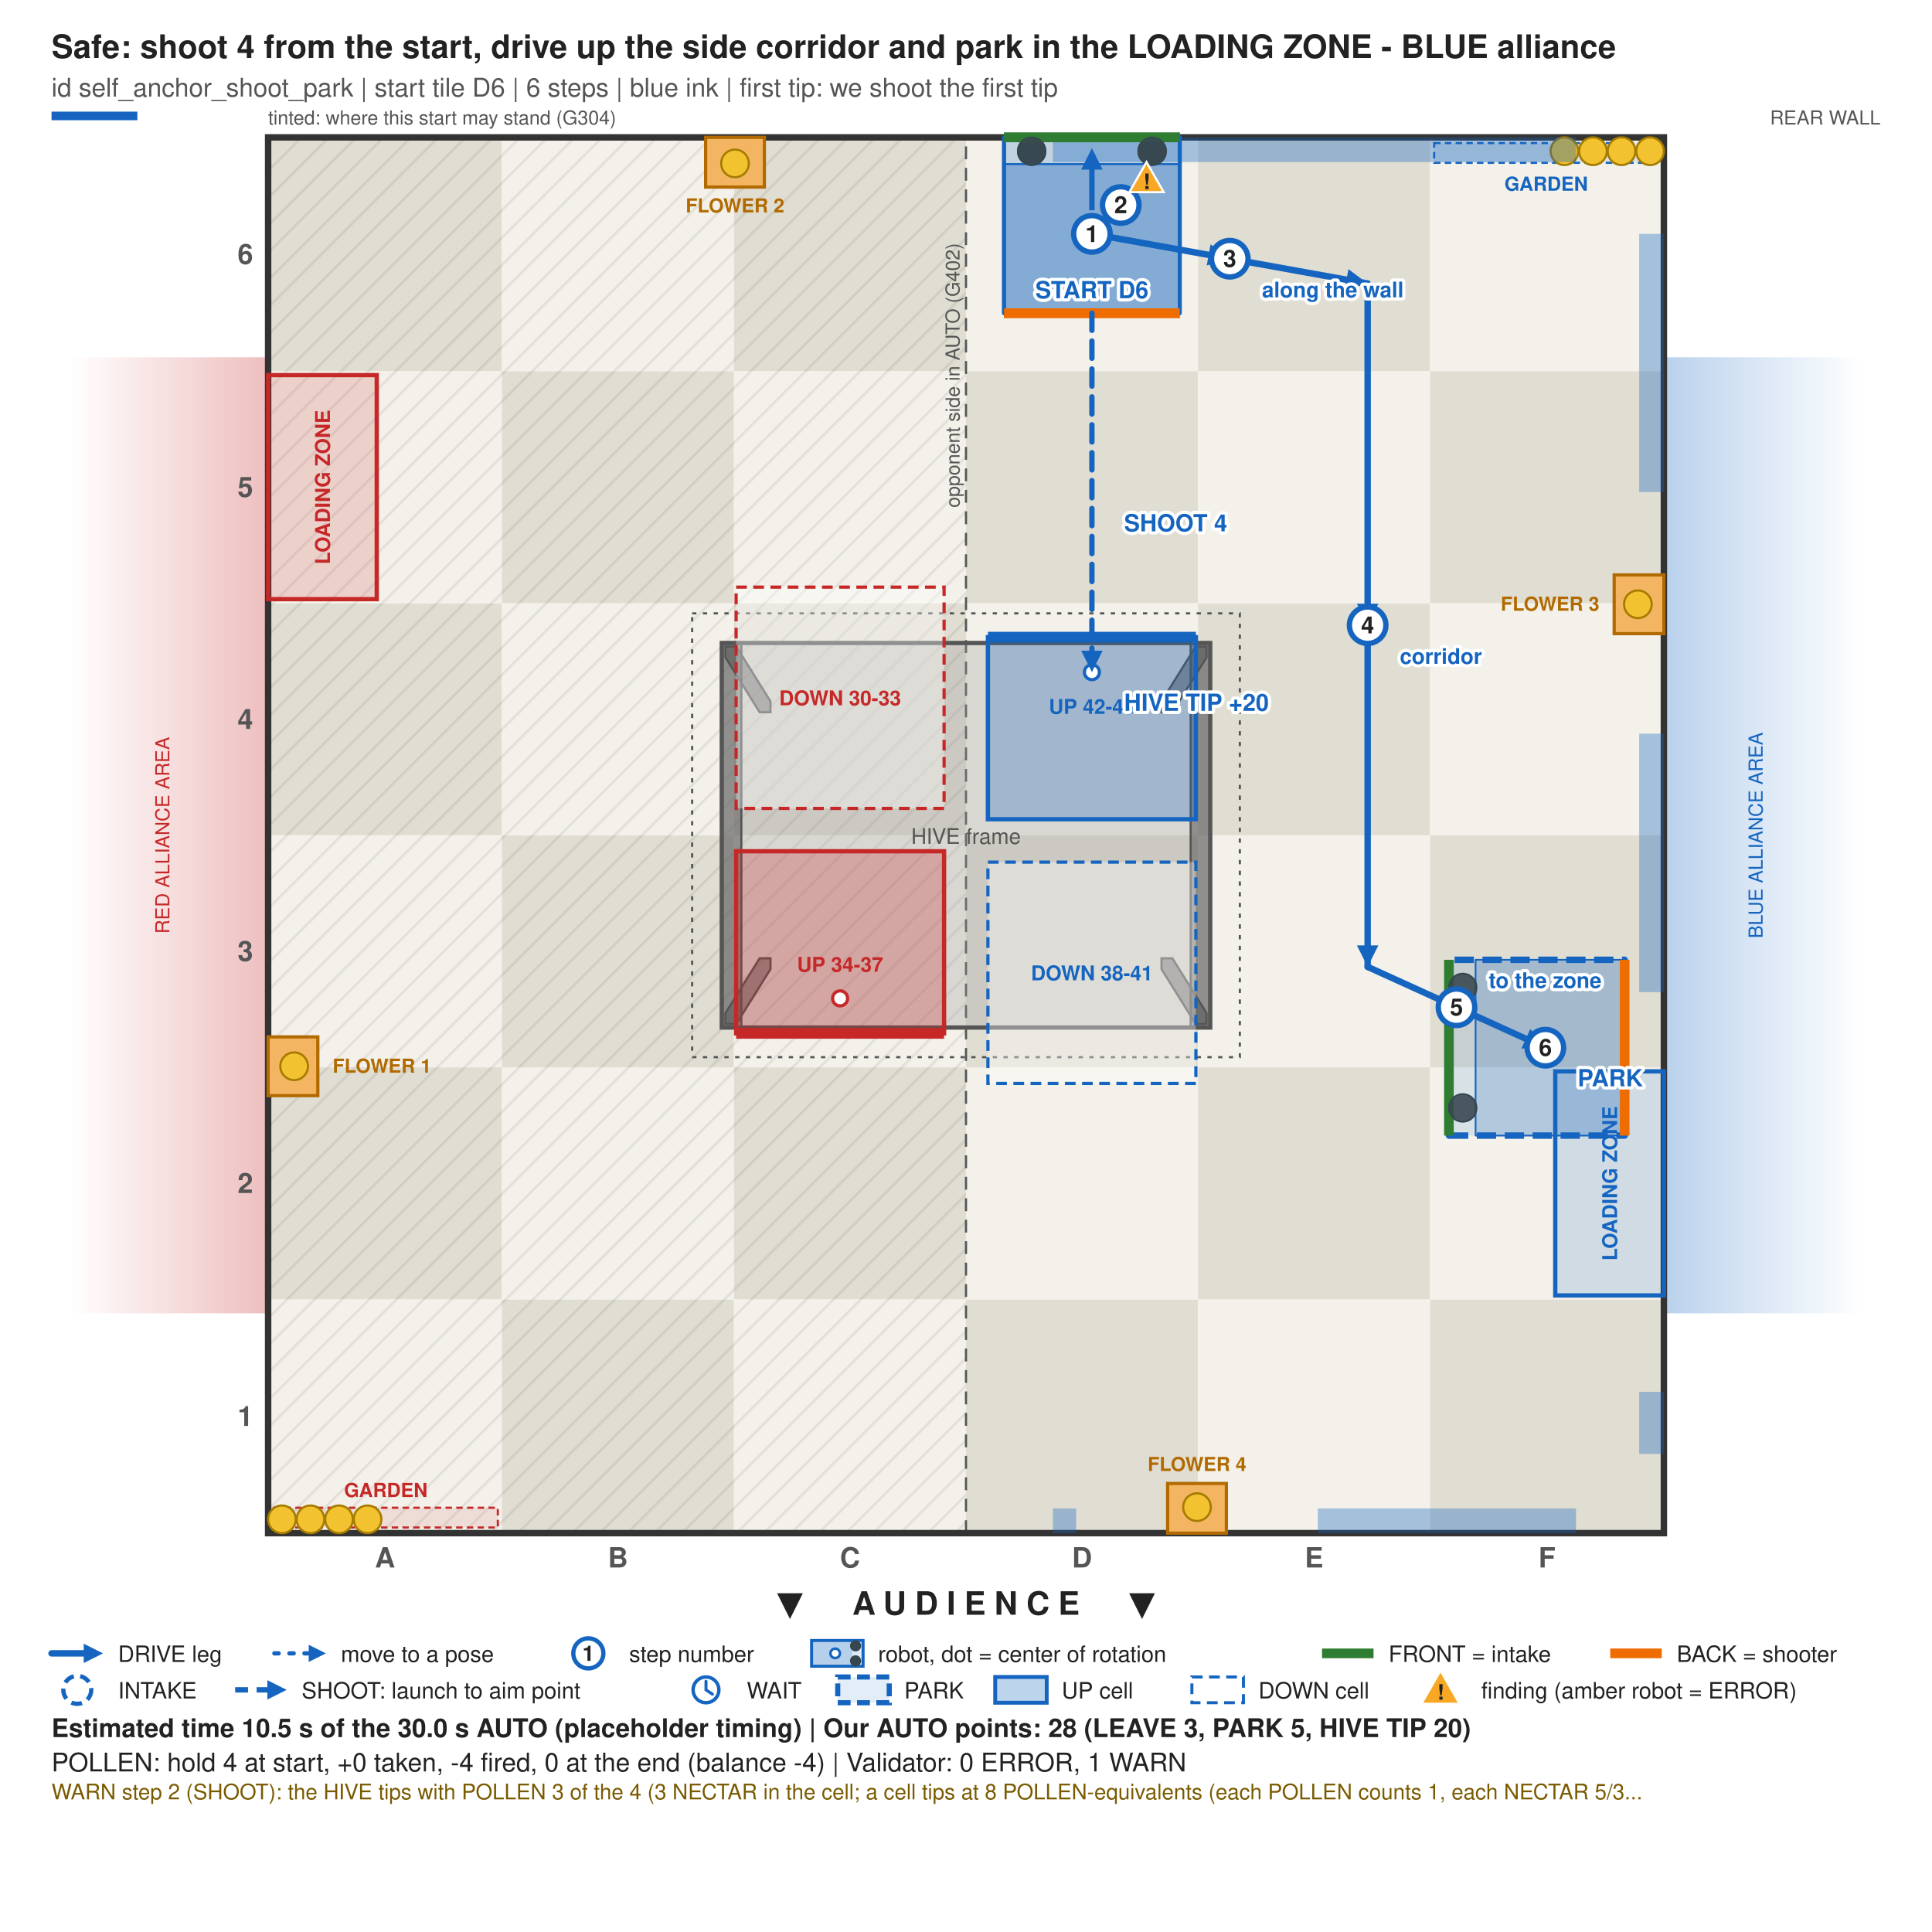
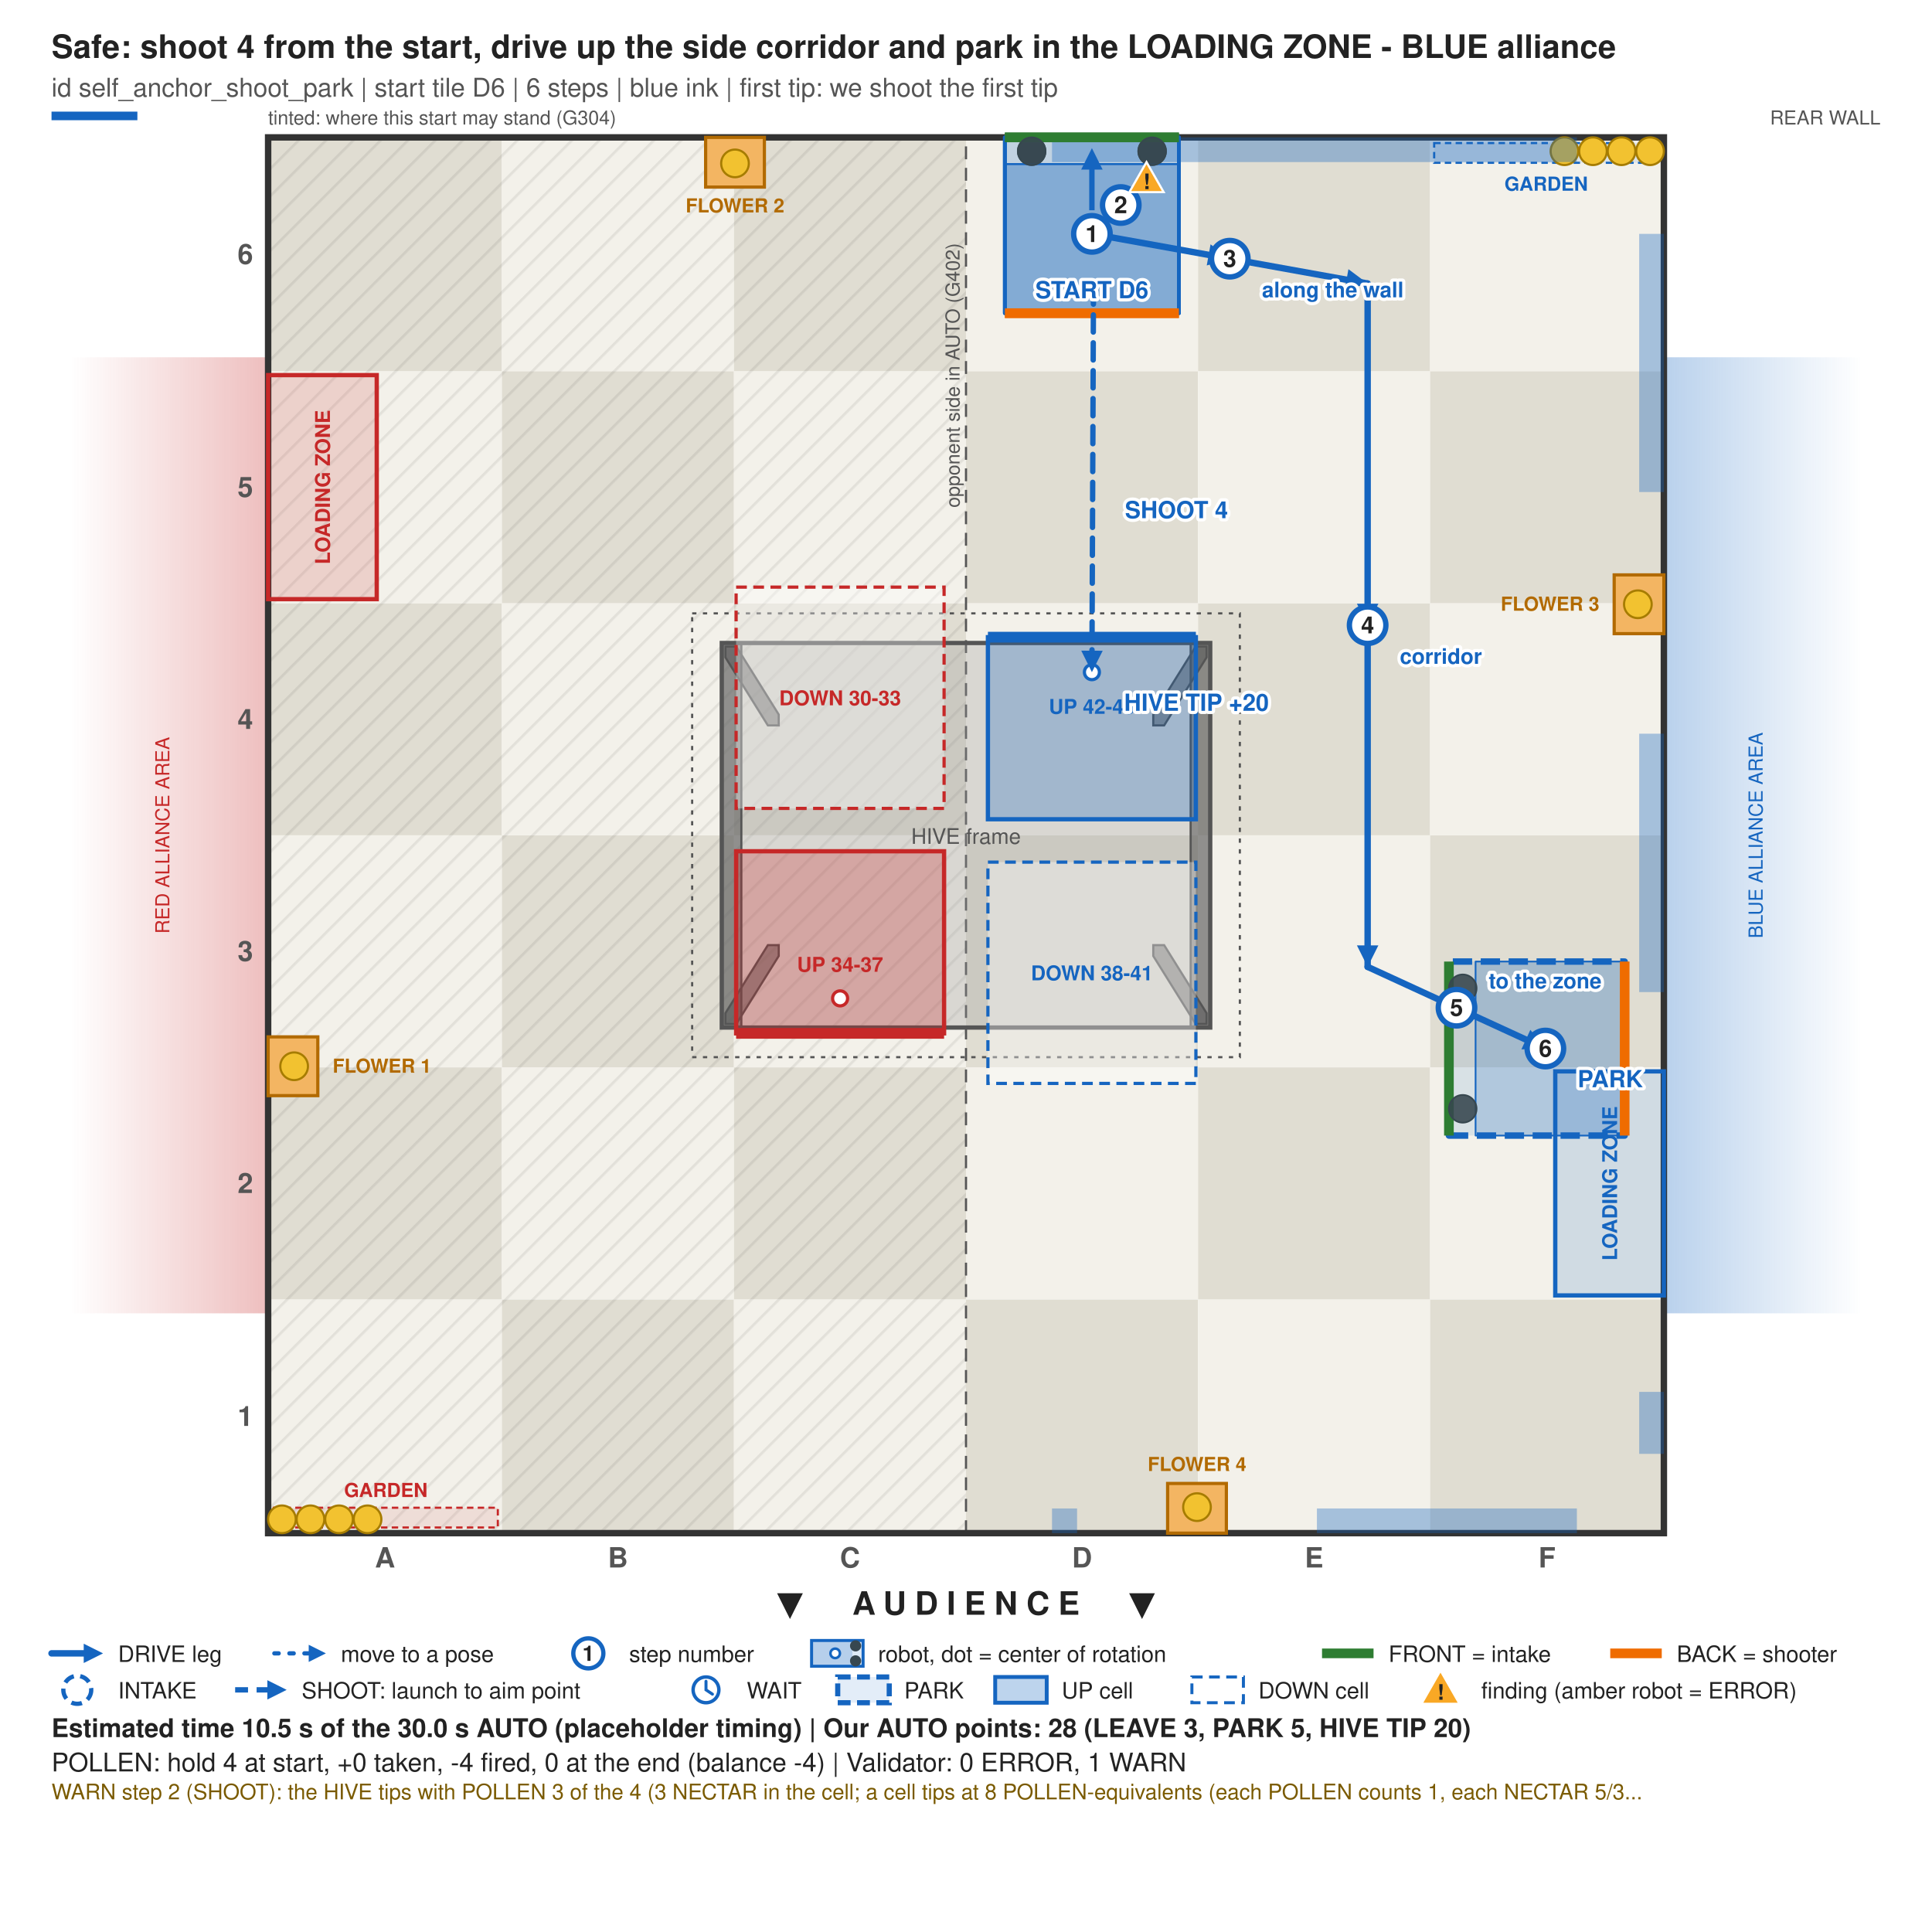
<svg xmlns="http://www.w3.org/2000/svg" viewBox="0 0 900 900" width="900" height="900" role="img" aria-labelledby="svg-title svg-desc" font-family="Helvetica, Arial, sans-serif">
  <defs>
    <linearGradient id="area-red" x1="1" y1="0" x2="0" y2="0">
      <stop offset="0" stop-color="#c62828" stop-opacity="0.30" />
      <stop offset="1" stop-color="#c62828" stop-opacity="0" />
    </linearGradient>
    <linearGradient id="area-blue" x1="0" y1="0" x2="1" y2="0">
      <stop offset="0" stop-color="#1565c0" stop-opacity="0.30" />
      <stop offset="1" stop-color="#1565c0" stop-opacity="0" />
    </linearGradient>
    <pattern id="opponent-hatch" width="9" height="9" patternUnits="userSpaceOnUse" patternTransform="rotate(45)">
      <line x1="0" y1="0" x2="0" y2="9" stroke="#000000" stroke-opacity="0.07" stroke-width="2.5" />
    </pattern>
  </defs>
  <rect id="background" x="0" y="0" width="900" height="900" fill="#ffffff" />
  <text id="title" x="24" y="27" font-size="15.06" font-weight="bold" fill="#222222">Safe: shoot 4 from the start, drive up the side corridor and park in the LOADING ZONE - BLUE alliance</text>
  <text id="subtitle" x="24" y="45" font-size="12" fill="#555555">id self_anchor_shoot_park  |  start tile D6  |  6 steps  |  blue ink  |  first tip: we shoot the first tip</text>
  <rect x="24" y="52" width="40" height="4" fill="#1565c0" />
  <g id="field">
    <rect class="alliance-area" data-alliance="RED" x="32.9" y="166.43" width="92" height="445.37" fill="url(#area-red)" />
    <rect class="alliance-area" data-alliance="BLUE" x="775.1" y="166.43" width="92" height="445.37" fill="url(#area-blue)" />
    <text x="78.9" y="389.12" font-size="9" fill="#c62828" text-anchor="middle" transform="rotate(-90 78.9 389.12)">RED ALLIANCE AREA</text>
    <text x="821.1" y="389.12" font-size="9" fill="#1565c0" text-anchor="middle" transform="rotate(-90 821.1 389.12)">BLUE ALLIANCE AREA</text>
    <rect class="tile" data-tile="A1" x="124.9" y="605.3" width="108.9" height="108.9" fill="#f3f1ea" />
    <rect class="tile" data-tile="A2" x="124.9" y="497.2" width="108.9" height="108.1" fill="#e0ddd2" />
    <rect class="tile" data-tile="A3" x="124.9" y="389.1" width="108.9" height="108.1" fill="#f3f1ea" />
    <rect class="tile" data-tile="A4" x="124.9" y="281" width="108.9" height="108.1" fill="#e0ddd2" />
    <rect class="tile" data-tile="A5" x="124.9" y="172.9" width="108.9" height="108.1" fill="#f3f1ea" />
    <rect class="tile" data-tile="A6" x="124.9" y="64" width="108.9" height="108.9" fill="#e0ddd2" />
    <rect class="tile" data-tile="B1" x="233.8" y="605.3" width="108.1" height="108.9" fill="#e0ddd2" />
    <rect class="tile" data-tile="B2" x="233.8" y="497.2" width="108.1" height="108.1" fill="#f3f1ea" />
    <rect class="tile" data-tile="B3" x="233.8" y="389.1" width="108.1" height="108.1" fill="#e0ddd2" />
    <rect class="tile" data-tile="B4" x="233.8" y="281" width="108.1" height="108.1" fill="#f3f1ea" />
    <rect class="tile" data-tile="B5" x="233.8" y="172.9" width="108.1" height="108.1" fill="#e0ddd2" />
    <rect class="tile" data-tile="B6" x="233.8" y="64" width="108.1" height="108.9" fill="#f3f1ea" />
    <rect class="tile" data-tile="C1" x="341.9" y="605.3" width="108.1" height="108.9" fill="#f3f1ea" />
    <rect class="tile" data-tile="C2" x="341.9" y="497.2" width="108.1" height="108.1" fill="#e0ddd2" />
    <rect class="tile" data-tile="C3" x="341.9" y="389.1" width="108.1" height="108.1" fill="#f3f1ea" />
    <rect class="tile" data-tile="C4" x="341.9" y="281" width="108.1" height="108.1" fill="#e0ddd2" />
    <rect class="tile" data-tile="C5" x="341.9" y="172.9" width="108.1" height="108.1" fill="#f3f1ea" />
    <rect class="tile" data-tile="C6" x="341.9" y="64" width="108.1" height="108.9" fill="#e0ddd2" />
    <rect class="tile" data-tile="D1" x="450" y="605.3" width="108.1" height="108.9" fill="#e0ddd2" />
    <rect class="tile" data-tile="D2" x="450" y="497.2" width="108.1" height="108.1" fill="#f3f1ea" />
    <rect class="tile" data-tile="D3" x="450" y="389.1" width="108.1" height="108.1" fill="#e0ddd2" />
    <rect class="tile" data-tile="D4" x="450" y="281" width="108.1" height="108.1" fill="#f3f1ea" />
    <rect class="tile" data-tile="D5" x="450" y="172.9" width="108.1" height="108.1" fill="#e0ddd2" />
    <rect class="tile" data-tile="D6" x="450" y="64" width="108.1" height="108.9" fill="#f3f1ea" />
    <rect class="tile" data-tile="E1" x="558.1" y="605.3" width="108.1" height="108.9" fill="#f3f1ea" />
    <rect class="tile" data-tile="E2" x="558.1" y="497.2" width="108.1" height="108.1" fill="#e0ddd2" />
    <rect class="tile" data-tile="E3" x="558.1" y="389.1" width="108.1" height="108.1" fill="#f3f1ea" />
    <rect class="tile" data-tile="E4" x="558.1" y="281" width="108.1" height="108.1" fill="#e0ddd2" />
    <rect class="tile" data-tile="E5" x="558.1" y="172.9" width="108.1" height="108.1" fill="#f3f1ea" />
    <rect class="tile" data-tile="E6" x="558.1" y="64" width="108.1" height="108.9" fill="#e0ddd2" />
    <rect class="tile" data-tile="F1" x="666.2" y="605.3" width="108.9" height="108.9" fill="#e0ddd2" />
    <rect class="tile" data-tile="F2" x="666.2" y="497.2" width="108.9" height="108.1" fill="#f3f1ea" />
    <rect class="tile" data-tile="F3" x="666.2" y="389.1" width="108.9" height="108.1" fill="#e0ddd2" />
    <rect class="tile" data-tile="F4" x="666.2" y="281" width="108.9" height="108.1" fill="#f3f1ea" />
    <rect class="tile" data-tile="F5" x="666.2" y="172.9" width="108.9" height="108.1" fill="#e0ddd2" />
    <rect class="tile" data-tile="F6" x="666.2" y="64" width="108.9" height="108.9" fill="#f3f1ea" />
    <rect id="opponent-side" x="124.9" y="64" width="325.1" height="650.2" fill="url(#opponent-hatch)" />
    <line id="side-line" x1="450" y1="714.2" x2="450" y2="64" stroke="#555555" stroke-width="1" stroke-dasharray="6 4" />
    <text id="opponent-label" x="447" y="174.86" font-size="9" fill="#555555" text-anchor="middle" transform="rotate(-90 447 174.86)">opponent side in AUTO (G402)</text>
    <text class="tile-label" x="179.35" y="730.2" font-size="13" font-weight="bold" text-anchor="middle" fill="#555555">A</text>
    <text class="tile-label" x="287.85" y="730.2" font-size="13" font-weight="bold" text-anchor="middle" fill="#555555">B</text>
    <text class="tile-label" x="395.95" y="730.2" font-size="13" font-weight="bold" text-anchor="middle" fill="#555555">C</text>
    <text class="tile-label" x="504.05" y="730.2" font-size="13" font-weight="bold" text-anchor="middle" fill="#555555">D</text>
    <text class="tile-label" x="612.15" y="730.2" font-size="13" font-weight="bold" text-anchor="middle" fill="#555555">E</text>
    <text class="tile-label" x="720.65" y="730.2" font-size="13" font-weight="bold" text-anchor="middle" fill="#555555">F</text>
    <text class="tile-label" x="117.9" y="664.25" font-size="13" font-weight="bold" text-anchor="end" fill="#555555">1</text>
    <text class="tile-label" x="117.9" y="555.75" font-size="13" font-weight="bold" text-anchor="end" fill="#555555">2</text>
    <text class="tile-label" x="117.9" y="447.65" font-size="13" font-weight="bold" text-anchor="end" fill="#555555">3</text>
    <text class="tile-label" x="117.9" y="339.55" font-size="13" font-weight="bold" text-anchor="end" fill="#555555">4</text>
    <text class="tile-label" x="117.9" y="231.45" font-size="13" font-weight="bold" text-anchor="end" fill="#555555">5</text>
    <text class="tile-label" x="117.9" y="122.95" font-size="13" font-weight="bold" text-anchor="end" fill="#555555">6</text>
    <rect id="field-border" x="124.9" y="64" width="650.2" height="650.2" fill="none" stroke="#333333" stroke-width="3" />
  </g>
  <g id="structures">
    <rect id="hive-frame" x="336.23" y="299.53" width="227.54" height="179.14" fill="#9a9a9a" fill-opacity="0.30" stroke="#555555" stroke-width="2" />
    <rect id="hive-keepout" x="322.43" y="285.73" width="255.14" height="206.74" fill="none" stroke="#555555" stroke-width="1" stroke-dasharray="2 3" />
    <g id="hive-solid">
      <polygon class="hive-foot" points="336.23,478.67 345.35,478.67 345.35,299.53 336.23,299.53" fill="#555555" fill-opacity="0.55" stroke="#555555" stroke-width="1" />
      <polygon class="hive-foot" points="554.65,478.67 563.77,478.67 563.77,299.53 554.65,299.53" fill="#555555" fill-opacity="0.55" stroke="#555555" stroke-width="1" />
-       <polygon class="hive-foot" points="337.94,477.01 343,477.01 358.92,451.48 358.92,446.42 353.86,446.42 337.94,471.95" fill="#555555" fill-opacity="0.55" stroke="#555555" stroke-width="1" />
-       <polygon class="hive-foot" points="337.94,306.25 353.86,331.78 358.92,331.78 358.92,326.72 343,301.19 337.94,301.19" fill="#555555" fill-opacity="0.55" stroke="#555555" stroke-width="1" />
-       <polygon class="hive-foot" points="541.08,451.48 557,477.01 562.06,477.01 562.06,471.95 546.14,446.42 541.08,446.42" fill="#555555" fill-opacity="0.55" stroke="#555555" stroke-width="1" />
-       <polygon class="hive-foot" points="541.08,331.78 546.14,331.78 562.06,306.25 562.06,301.19 557,301.19 541.08,326.72" fill="#555555" fill-opacity="0.55" stroke="#555555" stroke-width="1" />
+       <polygon class="hive-foot" points="337.94,477.01 343,477.01 362.76,445.34 362.76,440.28 357.7,440.28 337.94,471.95" fill="#555555" fill-opacity="0.55" stroke="#555555" stroke-width="1" />
+       <polygon class="hive-foot" points="337.94,306.25 357.7,337.92 362.76,337.92 362.76,332.86 343,301.19 337.94,301.19" fill="#555555" fill-opacity="0.55" stroke="#555555" stroke-width="1" />
+       <polygon class="hive-foot" points="537.24,445.34 557,477.01 562.06,477.01 562.06,471.95 542.3,440.28 537.24,440.28" fill="#555555" fill-opacity="0.55" stroke="#555555" stroke-width="1" />
+       <polygon class="hive-foot" points="537.24,337.92 542.3,337.92 562.06,306.25 562.06,301.19 557,301.19 537.24,332.86" fill="#555555" fill-opacity="0.55" stroke="#555555" stroke-width="1" />
    </g>
    <text x="450" y="393.1" font-size="10" fill="#555555" text-anchor="middle">HIVE frame</text>
    <g class="hive" data-alliance="RED">
      <g class="cell cell-down" data-alliance="RED" data-side="REAR">
        <rect x="342.91" y="273.5" width="96.88" height="103.09" fill="#ffffff" fill-opacity="0.35" stroke="#c62828" stroke-width="1.5" stroke-dasharray="5 3" />
        <text x="391.35" y="328.55" font-size="9.5" font-weight="bold" fill="#c62828" text-anchor="middle">DOWN 30-33</text>
      </g>
      <g class="cell cell-up" data-alliance="RED" data-side="AUDIENCE">
        <rect x="342.91" y="396.55" width="96.88" height="84.82" fill="#c62828" fill-opacity="0.28" stroke="#c62828" stroke-width="2" />
        <line class="cell-opening" x1="342.91" y1="481.38" x2="439.79" y2="481.38" stroke="#c62828" stroke-width="5" />
        <circle class="aim-point" cx="391.35" cy="465.08" r="3.5" fill="#ffffff" stroke="#c62828" stroke-width="1.5" />
        <text x="391.35" y="452.68" font-size="9.5" font-weight="bold" fill="#c62828" text-anchor="middle">UP 34-37</text>
      </g>
    </g>
    <g class="hive" data-alliance="BLUE">
      <g class="cell cell-down" data-alliance="BLUE" data-side="AUDIENCE">
        <rect x="460.21" y="401.61" width="96.88" height="103.09" fill="#ffffff" fill-opacity="0.35" stroke="#1565c0" stroke-width="1.5" stroke-dasharray="5 3" />
        <text x="508.65" y="456.66" font-size="9.5" font-weight="bold" fill="#1565c0" text-anchor="middle">DOWN 38-41</text>
      </g>
      <g class="cell cell-up" data-alliance="BLUE" data-side="REAR">
        <rect x="460.21" y="296.82" width="96.88" height="84.82" fill="#1565c0" fill-opacity="0.28" stroke="#1565c0" stroke-width="2" />
        <line class="cell-opening" x1="460.21" y1="296.82" x2="557.09" y2="296.82" stroke="#1565c0" stroke-width="5" />
        <circle class="aim-point" cx="508.65" cy="313.12" r="3.5" fill="#ffffff" stroke="#1565c0" stroke-width="1.5" />
        <text x="508.65" y="332.52" font-size="9.5" font-weight="bold" fill="#1565c0" text-anchor="middle">UP 42-45</text>
      </g>
    </g>
    <g class="flower" data-flower="1">
      <rect x="124.9" y="483.02" width="23.15" height="27.37" fill="#f3b562" stroke="#b26a00" stroke-width="1.5" />
      <circle cx="137.02" cy="496.71" r="6.44" fill="#f2c230" stroke="#a67c00" stroke-width="1" />
      <text x="154.95" y="499.71" font-size="9" fill="#b26a00" font-weight="bold" text-anchor="start">FLOWER 1</text>
    </g>
    <g class="flower" data-flower="2">
      <rect x="328.71" y="64" width="27.37" height="23.15" fill="#f3b562" stroke="#b26a00" stroke-width="1.5" />
      <circle cx="342.39" cy="76.12" r="6.44" fill="#f2c230" stroke="#a67c00" stroke-width="1" />
      <text x="342.39" y="98.95" font-size="9" fill="#b26a00" font-weight="bold" text-anchor="middle">FLOWER 2</text>
    </g>
    <g class="flower" data-flower="3">
      <rect x="751.95" y="267.81" width="23.15" height="27.37" fill="#f3b562" stroke="#b26a00" stroke-width="1.5" />
      <circle cx="762.98" cy="281.49" r="6.44" fill="#f2c230" stroke="#a67c00" stroke-width="1" />
      <text x="745.05" y="284.49" font-size="9" fill="#b26a00" font-weight="bold" text-anchor="end">FLOWER 3</text>
    </g>
    <g class="flower" data-flower="4">
      <rect x="543.92" y="691.05" width="27.37" height="23.15" fill="#f3b562" stroke="#b26a00" stroke-width="1.5" />
      <circle cx="557.61" cy="702.08" r="6.44" fill="#f2c230" stroke="#a67c00" stroke-width="1" />
      <text x="557.61" y="685.25" font-size="9" fill="#b26a00" font-weight="bold" text-anchor="middle">FLOWER 4</text>
    </g>
    <g class="garden" data-alliance="RED">
      <rect x="127.54" y="702.36" width="104.37" height="9.2" fill="#c62828" fill-opacity="0.10" stroke="#c62828" stroke-width="1" stroke-dasharray="3 2" />
      <circle class="pollen" cx="131.34" cy="707.76" r="6.44" fill="#f2c230" stroke="#a67c00" stroke-width="1" />
      <circle class="pollen" cx="144.63" cy="707.76" r="6.44" fill="#f2c230" stroke="#a67c00" stroke-width="1" />
      <circle class="pollen" cx="157.93" cy="707.76" r="6.44" fill="#f2c230" stroke="#a67c00" stroke-width="1" />
      <circle class="pollen" cx="171.22" cy="707.76" r="6.44" fill="#f2c230" stroke="#a67c00" stroke-width="1" />
      <text x="179.73" y="697.36" font-size="9" fill="#c62828" text-anchor="middle" font-weight="bold">GARDEN</text>
    </g>
    <g class="loading-zone" data-alliance="RED">
      <rect x="124.9" y="174.74" width="50.6" height="104.37" fill="#c62828" fill-opacity="0.16" stroke="#c62828" stroke-width="2" />
      <text x="150.2" y="230.43" font-size="9.5" font-weight="bold" fill="#c62828" text-anchor="middle" transform="rotate(-90 150.2 226.93)">LOADING ZONE</text>
    </g>
    <g class="garden" data-alliance="BLUE">
      <rect x="668.09" y="66.64" width="104.37" height="9.2" fill="#1565c0" fill-opacity="0.10" stroke="#1565c0" stroke-width="1" stroke-dasharray="3 2" />
      <circle class="pollen" cx="768.66" cy="70.44" r="6.44" fill="#f2c230" stroke="#a67c00" stroke-width="1" />
      <circle class="pollen" cx="755.37" cy="70.44" r="6.44" fill="#f2c230" stroke="#a67c00" stroke-width="1" />
      <circle class="pollen" cx="742.07" cy="70.44" r="6.44" fill="#f2c230" stroke="#a67c00" stroke-width="1" />
      <circle class="pollen" cx="728.78" cy="70.44" r="6.44" fill="#f2c230" stroke="#a67c00" stroke-width="1" />
      <text x="720.27" y="88.84" font-size="9" fill="#1565c0" text-anchor="middle" font-weight="bold">GARDEN</text>
    </g>
    <g class="loading-zone" data-alliance="BLUE">
      <rect x="724.5" y="499.09" width="50.6" height="104.37" fill="#1565c0" fill-opacity="0.16" stroke="#1565c0" stroke-width="2" />
      <text x="749.8" y="554.77" font-size="9.5" font-weight="bold" fill="#1565c0" text-anchor="middle" transform="rotate(-90 749.8 551.27)">LOADING ZONE</text>
    </g>
    <text id="audience-label" x="450" y="752.2" font-size="15" font-weight="bold" letter-spacing="4" text-anchor="middle" fill="#222222">AUDIENCE</text>
    <polygon class="compass-arrow" points="362,742.2 374,742.2 368,754.2" fill="#222222" />
    <polygon class="compass-arrow" points="526,742.2 538,742.2 532,754.2" fill="#222222" />
    <text x="876" y="58" font-size="9" fill="#555555" text-anchor="end">REAR WALL</text>
  </g>
  <g id="start-bands" data-heading="90">
    <rect class="start-band" data-wall="BLUE" data-from="8.03" data-to="14.3" x="763.6" y="648.4" width="11.5" height="28.86" fill="#1565c0" fill-opacity="0.35" />
    <rect class="start-band" data-wall="BLUE" data-from="54.79" data-to="80.96" x="763.6" y="341.78" width="11.5" height="120.37" fill="#1565c0" fill-opacity="0.35" />
    <rect class="start-band" data-wall="BLUE" data-from="105.43" data-to="131.58" x="763.6" y="108.94" width="11.5" height="120.27" fill="#1565c0" fill-opacity="0.35" />
-     <rect class="start-band" data-wall="AUDIENCE" data-from="79.47" data-to="81.83" x="490.48" y="702.7" width="10.85" height="11.5" fill="#1565c0" fill-opacity="0.35" />
-     <rect class="start-band" data-wall="AUDIENCE" data-from="106.3" data-to="132.45" x="613.89" y="702.7" width="120.27" height="11.5" fill="#1565c0" fill-opacity="0.35" />
-     <rect class="start-band" data-wall="REAR" data-from="79.47" data-to="132.45" x="490.48" y="64" width="243.68" height="11.5" fill="#1565c0" fill-opacity="0.35" />
+     <rect class="start-band" data-wall="AUDIENCE" data-from="79.38" data-to="81.92" x="490.07" y="702.7" width="11.67" height="11.5" fill="#1565c0" fill-opacity="0.35" />
+     <rect class="start-band" data-wall="AUDIENCE" data-from="106.21" data-to="132.54" x="613.47" y="702.7" width="121.1" height="11.5" fill="#1565c0" fill-opacity="0.35" />
+     <rect class="start-band" data-wall="REAR" data-from="79.38" data-to="132.54" x="490.07" y="64" width="244.51" height="11.5" fill="#1565c0" fill-opacity="0.35" />
    <text class="start-band-label" x="124.9" y="58" font-size="9" fill="#555555">tinted: where this start may stand (G304)</text>
  </g>
  <g id="route" data-ink="#1565c0" data-alliance="BLUE" data-route="self_anchor_shoot_park">
    <g class="drive-leg" data-step="3" data-mode="CONSTANT">
      <path class="leg" d="M 508.65 108.94 L 637.1 132.08" fill="none" stroke="#1565c0" stroke-width="3" stroke-linecap="round" stroke-linejoin="round" />
      <polygon class="arrowhead" points="572.88,120.51 562.15,123.66 563.92,113.82" fill="#1565c0" />
      <polygon class="arrowhead" points="637.1,132.08 626.37,135.23 628.15,125.39" fill="#1565c0" />
    </g>
    <g class="drive-leg" data-step="4" data-mode="REVERSE_TANGENT">
      <path class="leg" d="M 637.1 132.08 L 637.1 450.4" fill="none" stroke="#1565c0" stroke-width="3" stroke-linecap="round" stroke-linejoin="round" />
      <polygon class="arrowhead" points="637.1,291.24 632.1,281.24 642.1,281.24" fill="#1565c0" />
      <polygon class="arrowhead" points="637.1,450.4 632.1,440.4 642.1,440.4" fill="#1565c0" />
    </g>
    <g class="drive-leg" data-step="5" data-mode="LINEAR">
-       <path class="leg" d="M 637.1 450.4 L 719.9 488.05" fill="none" stroke="#1565c0" stroke-width="3" stroke-linecap="round" stroke-linejoin="round" />
-       <polygon class="arrowhead" points="719.9,488.05 708.73,488.46 712.87,479.36" fill="#1565c0" />
+       <path class="leg" d="M 637.1 450.4 L 719.9 488.46" fill="none" stroke="#1565c0" stroke-width="3" stroke-linecap="round" stroke-linejoin="round" />
+       <polygon class="arrowhead" points="719.9,488.46 708.73,488.83 712.9,479.74" fill="#1565c0" />
    </g>
    <g id="start-footprint" class="footprint start" data-step="1">
-       <polygon class="outline" points="467.71,64 467.71,145.88 549.59,145.88 549.59,64" fill="#1565c0" fill-opacity="0.14" stroke="#1565c0" stroke-width="1.8" stroke-linejoin="round" />
-       <polygon class="chassis" points="467.71,76.42 467.71,145.88 549.59,145.88 549.59,76.42" fill="#1565c0" fill-opacity="0.2" stroke="#1565c0" stroke-width="0.8" stroke-linejoin="round" />
-       <line class="front-edge" x1="467.71" y1="64" x2="549.59" y2="64" stroke="#2e7d32" stroke-width="4.5" />
-       <line class="back-edge" x1="467.71" y1="145.88" x2="549.59" y2="145.88" stroke="#ef6c00" stroke-width="4.5" />
+       <polygon class="outline" points="468.12,64 468.12,145.88 549.18,145.88 549.18,64" fill="#1565c0" fill-opacity="0.14" stroke="#1565c0" stroke-width="1.8" stroke-linejoin="round" />
+       <polygon class="chassis" points="468.12,76.42 468.12,145.88 549.18,145.88 549.18,76.42" fill="#1565c0" fill-opacity="0.2" stroke="#1565c0" stroke-width="0.8" stroke-linejoin="round" />
+       <line class="front-edge" x1="468.12" y1="64" x2="549.18" y2="64" stroke="#2e7d32" stroke-width="4.5" />
+       <line class="back-edge" x1="468.12" y1="145.88" x2="549.18" y2="145.88" stroke="#ef6c00" stroke-width="4.5" />
      <circle class="wheel" data-wheel="LEFT" cx="480.59" cy="70.44" r="6.44" fill="#37474f" fill-opacity="0.88" stroke="#37474f" stroke-width="0.8" />
      <circle class="wheel" data-wheel="RIGHT" cx="536.71" cy="70.44" r="6.44" fill="#37474f" fill-opacity="0.88" stroke="#37474f" stroke-width="0.8" />
      <g class="pose-point" data-x="83.42" data-y="131.58">
        <circle cx="508.65" cy="108.94" r="3.4" fill="#ffffff" fill-opacity="0.92" stroke="#1565c0" stroke-width="1.6" />
        <line x1="505.25" y1="108.94" x2="512.05" y2="108.94" stroke="#1565c0" stroke-width="1" />
        <line x1="508.65" y1="105.54" x2="508.65" y2="112.34" stroke="#1565c0" stroke-width="1" />
      </g>
      <line class="heading-arrow" x1="508.65" y1="97.94" x2="508.65" y2="77" stroke="#1565c0" stroke-width="2.5" />
      <polygon class="arrowhead" points="508.65,69 513.65,79 503.65,79" fill="#1565c0" />
    </g>
    <g class="shoot-pose" data-step="2" data-nominal="false">
-       <polygon class="outline" points="467.71,64 467.71,145.88 549.59,145.88 549.59,64" fill="#1565c0" fill-opacity="0.1" stroke="#1565c0" stroke-width="1.8" stroke-linejoin="round" />
-       <polygon class="chassis" points="467.71,76.42 467.71,145.88 549.59,145.88 549.59,76.42" fill="#1565c0" fill-opacity="0.2" stroke="#1565c0" stroke-width="0.8" stroke-linejoin="round" />
-       <line class="front-edge" x1="467.71" y1="64" x2="549.59" y2="64" stroke="#2e7d32" stroke-width="4.5" />
-       <line class="back-edge" x1="467.71" y1="145.88" x2="549.59" y2="145.88" stroke="#ef6c00" stroke-width="4.5" />
+       <polygon class="outline" points="468.12,64 468.12,145.88 549.18,145.88 549.18,64" fill="#1565c0" fill-opacity="0.1" stroke="#1565c0" stroke-width="1.8" stroke-linejoin="round" />
+       <polygon class="chassis" points="468.12,76.42 468.12,145.88 549.18,145.88 549.18,76.42" fill="#1565c0" fill-opacity="0.2" stroke="#1565c0" stroke-width="0.8" stroke-linejoin="round" />
+       <line class="front-edge" x1="468.12" y1="64" x2="549.18" y2="64" stroke="#2e7d32" stroke-width="4.5" />
+       <line class="back-edge" x1="468.12" y1="145.88" x2="549.18" y2="145.88" stroke="#ef6c00" stroke-width="4.5" />
      <circle class="wheel" data-wheel="LEFT" cx="480.59" cy="70.44" r="6.44" fill="#37474f" fill-opacity="0.88" stroke="#37474f" stroke-width="0.8" />
      <circle class="wheel" data-wheel="RIGHT" cx="536.71" cy="70.44" r="6.44" fill="#37474f" fill-opacity="0.88" stroke="#37474f" stroke-width="0.8" />
      <g class="pose-point" data-x="83.42" data-y="131.58">
        <circle cx="508.65" cy="108.94" r="3.4" fill="#ffffff" fill-opacity="0.92" stroke="#1565c0" stroke-width="1.6" />
        <line x1="505.25" y1="108.94" x2="512.05" y2="108.94" stroke="#1565c0" stroke-width="1" />
        <line x1="508.65" y1="105.54" x2="508.65" y2="112.34" stroke="#1565c0" stroke-width="1" />
      </g>
-       <line class="shot" x1="508.65" y1="145.88" x2="508.65" y2="304.12" stroke="#1565c0" stroke-width="2.5" stroke-dasharray="8 5" stroke-linecap="round" />
-       <polygon class="arrowhead" points="508.65,313.12 503.65,303.12 513.65,303.12" fill="#1565c0" />
+       <line class="shot" x1="509.39" y1="133.69" x2="508.69" y2="304.12" stroke="#1565c0" stroke-width="2.5" stroke-dasharray="8 5" stroke-linecap="round" />
+       <polygon class="arrowhead" points="508.65,313.12 503.69,303.1 513.69,303.14" fill="#1565c0" />
    </g>
    <g class="park-outline" data-step="6">
-       <polygon class="outline" points="674.96,528.99 756.84,528.99 756.84,447.11 674.96,447.11" fill="#1565c0" fill-opacity="0.12" stroke="#1565c0" stroke-width="3" stroke-dasharray="9 4" stroke-linejoin="round" />
-       <polygon class="chassis" points="687.38,528.99 756.84,528.99 756.84,447.11 687.38,447.11" fill="#1565c0" fill-opacity="0.2" stroke="#1565c0" stroke-width="0.8" stroke-linejoin="round" />
-       <line class="front-edge" x1="674.96" y1="528.99" x2="674.96" y2="447.11" stroke="#2e7d32" stroke-width="4.5" />
-       <line class="back-edge" x1="756.84" y1="528.99" x2="756.84" y2="447.11" stroke="#ef6c00" stroke-width="4.5" />
-       <circle class="wheel" data-wheel="LEFT" cx="681.4" cy="516.11" r="6.44" fill="#37474f" fill-opacity="0.88" stroke="#37474f" stroke-width="0.8" />
-       <circle class="wheel" data-wheel="RIGHT" cx="681.4" cy="459.99" r="6.44" fill="#37474f" fill-opacity="0.88" stroke="#37474f" stroke-width="0.8" />
-       <g class="pose-point" data-x="129.35" data-y="49.16">
-         <circle cx="719.9" cy="488.05" r="3.4" fill="#ffffff" fill-opacity="0.92" stroke="#1565c0" stroke-width="1.6" />
-         <line x1="716.5" y1="488.05" x2="723.3" y2="488.05" stroke="#1565c0" stroke-width="1" />
-         <line x1="719.9" y1="484.65" x2="719.9" y2="491.45" stroke="#1565c0" stroke-width="1" />
+       <polygon class="outline" points="674.96,528.99 756.84,528.99 756.84,447.93 674.96,447.93" fill="#1565c0" fill-opacity="0.12" stroke="#1565c0" stroke-width="3" stroke-dasharray="9 4" stroke-linejoin="round" />
+       <polygon class="chassis" points="687.38,528.99 756.84,528.99 756.84,447.93 687.38,447.93" fill="#1565c0" fill-opacity="0.2" stroke="#1565c0" stroke-width="0.8" stroke-linejoin="round" />
+       <line class="front-edge" x1="674.96" y1="528.99" x2="674.96" y2="447.93" stroke="#2e7d32" stroke-width="4.5" />
+       <line class="back-edge" x1="756.84" y1="528.99" x2="756.84" y2="447.93" stroke="#ef6c00" stroke-width="4.5" />
+       <circle class="wheel" data-wheel="LEFT" cx="681.4" cy="516.52" r="6.44" fill="#37474f" fill-opacity="0.88" stroke="#37474f" stroke-width="0.8" />
+       <circle class="wheel" data-wheel="RIGHT" cx="681.4" cy="460.4" r="6.44" fill="#37474f" fill-opacity="0.88" stroke="#37474f" stroke-width="0.8" />
+       <g class="pose-point" data-x="129.35" data-y="49.07">
+         <circle cx="719.9" cy="488.46" r="3.4" fill="#ffffff" fill-opacity="0.92" stroke="#1565c0" stroke-width="1.6" />
+         <line x1="716.5" y1="488.46" x2="723.3" y2="488.46" stroke="#1565c0" stroke-width="1" />
+         <line x1="719.9" y1="485.06" x2="719.9" y2="491.86" stroke="#1565c0" stroke-width="1" />
      </g>
    </g>
    <g id="badges">
      <g class="badge" data-step="1" data-kind="START">
        <circle cx="508.65" cy="108.94" r="8.5" fill="#ffffff" stroke="#1565c0" stroke-width="2.5" />
        <text x="508.65" y="112.74" font-size="11" font-weight="bold" text-anchor="middle" fill="#222222">1</text>
      </g>
      <g class="badge" data-step="2" data-kind="SHOOT">
        <circle cx="522.09" cy="95.51" r="8.5" fill="#ffffff" stroke="#1565c0" stroke-width="2.5" />
        <text x="522.09" y="99.31" font-size="11" font-weight="bold" text-anchor="middle" fill="#222222">2</text>
      </g>
      <g class="badge" data-step="3" data-kind="DRIVE">
        <circle cx="572.88" cy="120.51" r="8.5" fill="#ffffff" stroke="#1565c0" stroke-width="2.5" />
        <text x="572.88" y="124.31" font-size="11" font-weight="bold" text-anchor="middle" fill="#222222">3</text>
      </g>
      <g class="badge" data-step="4" data-kind="DRIVE">
        <circle cx="637.1" cy="291.24" r="8.5" fill="#ffffff" stroke="#1565c0" stroke-width="2.5" />
        <text x="637.1" y="295.04" font-size="11" font-weight="bold" text-anchor="middle" fill="#222222">4</text>
      </g>
      <g class="badge" data-step="5" data-kind="DRIVE">
-         <circle cx="678.5" cy="469.22" r="8.5" fill="#ffffff" stroke="#1565c0" stroke-width="2.5" />
-         <text x="678.5" y="473.02" font-size="11" font-weight="bold" text-anchor="middle" fill="#222222">5</text>
+         <circle cx="678.5" cy="469.43" r="8.5" fill="#ffffff" stroke="#1565c0" stroke-width="2.5" />
+         <text x="678.5" y="473.23" font-size="11" font-weight="bold" text-anchor="middle" fill="#222222">5</text>
      </g>
      <g class="badge" data-step="6" data-kind="PARK">
-         <circle cx="719.9" cy="488.05" r="8.5" fill="#ffffff" stroke="#1565c0" stroke-width="2.5" />
-         <text x="719.9" y="491.85" font-size="11" font-weight="bold" text-anchor="middle" fill="#222222">6</text>
+         <circle cx="719.9" cy="488.46" r="8.5" fill="#ffffff" stroke="#1565c0" stroke-width="2.5" />
+         <text x="719.9" y="492.26" font-size="11" font-weight="bold" text-anchor="middle" fill="#222222">6</text>
      </g>
    </g>
    <g id="step-labels">
      <text class="step-label" x="508.65" y="138.94" font-size="11" font-weight="bold" fill="#1565c0" text-anchor="middle" stroke="#ffffff" stroke-width="3" stroke-linejoin="round" paint-order="stroke">START D6</text>
-       <text class="step-label" x="523.65" y="247.5" font-size="11" font-weight="bold" fill="#1565c0" text-anchor="start" stroke="#ffffff" stroke-width="3" stroke-linejoin="round" paint-order="stroke">SHOOT 4</text>
+       <text class="step-label" x="524.02" y="241.4" font-size="11" font-weight="bold" fill="#1565c0" text-anchor="start" stroke="#ffffff" stroke-width="3" stroke-linejoin="round" paint-order="stroke">SHOOT 4</text>
      <text class="step-label" x="523.65" y="331.12" font-size="11" font-weight="bold" fill="#1565c0" text-anchor="start" stroke="#ffffff" stroke-width="3" stroke-linejoin="round" paint-order="stroke">HIVE TIP +20</text>
      <text class="step-label" x="587.88" y="138.51" font-size="10" font-weight="bold" fill="#1565c0" text-anchor="start" stroke="#ffffff" stroke-width="3" stroke-linejoin="round" paint-order="stroke">along the wall</text>
      <text class="step-label" x="652.1" y="309.24" font-size="10" font-weight="bold" fill="#1565c0" text-anchor="start" stroke="#ffffff" stroke-width="3" stroke-linejoin="round" paint-order="stroke">corridor</text>
-       <text class="step-label" x="693.5" y="460.22" font-size="10" font-weight="bold" fill="#1565c0" text-anchor="start" stroke="#ffffff" stroke-width="3" stroke-linejoin="round" paint-order="stroke">to the zone</text>
-       <text class="step-label" x="734.9" y="506.05" font-size="11" font-weight="bold" fill="#1565c0" text-anchor="start" stroke="#ffffff" stroke-width="3" stroke-linejoin="round" paint-order="stroke">PARK</text>
+       <text class="step-label" x="693.5" y="460.43" font-size="10" font-weight="bold" fill="#1565c0" text-anchor="start" stroke="#ffffff" stroke-width="3" stroke-linejoin="round" paint-order="stroke">to the zone</text>
+       <text class="step-label" x="734.9" y="506.46" font-size="11" font-weight="bold" fill="#1565c0" text-anchor="start" stroke="#ffffff" stroke-width="3" stroke-linejoin="round" paint-order="stroke">PARK</text>
    </g>
    <g id="issue-marks">
      <g class="issue-mark" data-step="2" data-severity="WARN">
        <polygon points="534.09,75.51 542.09,89.51 526.09,89.51" fill="#f9a825" stroke="#ffffff" stroke-width="1" />
        <text x="534.09" y="88.11" font-size="10" font-weight="bold" text-anchor="middle" fill="#222222">!</text>
      </g>
    </g>
  </g>
  <g id="legend">
    <g class="legend-item" data-icon="drive">
      <line x1="24" y1="770.2" x2="40" y2="770.2" stroke="#1565c0" stroke-width="3" stroke-linecap="round" />
      <polygon class="arrowhead" points="48,770.2 39,774.7 39,765.7" fill="#1565c0" />
      <text x="55" y="774.2" font-size="10.5" fill="#222222">DRIVE leg</text>
    </g>
    <g class="legend-item" data-icon="approach">
      <line x1="127.81" y1="770.2" x2="143.81" y2="770.2" stroke="#1565c0" stroke-width="2" stroke-dasharray="2 5" stroke-linecap="round" />
      <polygon class="arrowhead" points="151.81,770.2 143.81,774.2 143.81,766.2" fill="#1565c0" />
      <text x="158.81" y="774.2" font-size="10.5" fill="#222222">move to a pose</text>
    </g>
    <g class="legend-item" data-icon="badge">
      <circle cx="274.07" cy="770.2" r="7" fill="#ffffff" stroke="#1565c0" stroke-width="2" />
      <text x="274.07" y="773.7" font-size="10" font-weight="bold" text-anchor="middle" fill="#222222">1</text>
      <text x="293.07" y="774.2" font-size="10.5" fill="#222222">step number</text>
    </g>
    <g class="legend-item" data-icon="robot">
      <rect x="378.06" y="764.2" width="24" height="12" fill="#1565c0" fill-opacity="0.14" stroke="#1565c0" stroke-width="1.4" />
      <rect x="378.06" y="764.2" width="19" height="12" fill="#1565c0" fill-opacity="0.2" />
      <circle cx="398.56" cy="766.7" r="2.6" fill="#37474f" />
      <circle cx="398.56" cy="773.7" r="2.6" fill="#37474f" />
      <circle cx="389.06" cy="770.2" r="2.2" fill="#ffffff" stroke="#1565c0" stroke-width="1.2" />
      <text x="409.06" y="774.2" font-size="10.5" fill="#222222">robot, dot = center of rotation</text>
    </g>
    <g class="legend-item" data-icon="front">
      <line x1="615.85" y1="770.2" x2="639.85" y2="770.2" stroke="#2e7d32" stroke-width="4.5" />
      <text x="646.85" y="774.2" font-size="10.5" fill="#222222">FRONT = intake</text>
    </g>
    <g class="legend-item" data-icon="back">
      <line x1="750.11" y1="770.2" x2="774.11" y2="770.2" stroke="#ef6c00" stroke-width="4.5" />
      <text x="781.11" y="774.2" font-size="10.5" fill="#222222">BACK = shooter</text>
    </g>
    <g class="legend-item" data-icon="intake">
      <circle cx="36" cy="787.2" r="6.5" fill="none" stroke="#1565c0" stroke-width="2" stroke-dasharray="5 3" />
      <text x="55" y="791.2" font-size="10.5" fill="#222222">INTAKE</text>
    </g>
    <g class="legend-item" data-icon="shoot">
      <line x1="109.54" y1="787.2" x2="125.54" y2="787.2" stroke="#1565c0" stroke-width="2.5" stroke-dasharray="6 4" />
      <polygon class="arrowhead" points="133.54,787.2 124.54,791.7 124.54,782.7" fill="#1565c0" />
      <text x="140.54" y="791.2" font-size="10.5" fill="#222222">SHOOT: launch to aim point</text>
    </g>
    <g class="legend-item" data-icon="wait">
      <circle cx="328.88" cy="787.2" r="6" fill="#ffffff" stroke="#1565c0" stroke-width="1.6" />
      <polyline points="328.88,783.2 328.88,787.2 331.88,789.2" fill="none" stroke="#1565c0" stroke-width="1.4" stroke-linecap="round" />
      <text x="347.88" y="791.2" font-size="10.5" fill="#222222">WAIT</text>
    </g>
    <g class="legend-item" data-icon="park">
      <rect x="390.24" y="781.2" width="24" height="12" fill="#1565c0" fill-opacity="0.12" stroke="#1565c0" stroke-width="2.4" stroke-dasharray="6 3" />
      <text x="421.24" y="791.2" font-size="10.5" fill="#222222">PARK</text>
    </g>
    <g class="legend-item" data-icon="up">
      <rect x="463.6" y="781.2" width="24" height="12" fill="#1565c0" fill-opacity="0.28" stroke="#1565c0" stroke-width="1.8" />
      <text x="494.6" y="791.2" font-size="10.5" fill="#222222">UP cell</text>
    </g>
    <g class="legend-item" data-icon="down">
      <rect x="555.23" y="781.2" width="24" height="12" fill="#ffffff" fill-opacity="0.35" stroke="#1565c0" stroke-width="1.4" stroke-dasharray="5 3" />
      <text x="586.23" y="791.2" font-size="10.5" fill="#222222">DOWN cell</text>
    </g>
    <g class="legend-item" data-icon="issue">
      <polygon points="671.04,779.2 679.04,793.2 663.04,793.2" fill="#f9a825" />
      <text x="671.04" y="791.8" font-size="10" font-weight="bold" text-anchor="middle" fill="#222222">!</text>
      <text x="690.04" y="791.2" font-size="10.5" fill="#222222">finding (amber robot = ERROR)</text>
    </g>
  </g>
  <g id="footer">
    <text id="footer-metrics" x="24" y="809.2" font-size="12" font-weight="bold" fill="#222222">Estimated time 10.5 s of the 30.0 s AUTO (placeholder timing)   |   Our AUTO points: 28  (LEAVE 3, PARK 5, HIVE TIP 20)</text>
    <text id="footer-pollen" x="24" y="825.2" font-size="12" fill="#222222">POLLEN: hold 4 at start, +0 taken, -4 fired, 0 at the end (balance -4)   |   Validator: 0 ERROR, 1 WARN</text>
    <g class="issue-line" data-severity="WARN">
      <text x="24" y="838.2" font-size="10" fill="#7a5a00">WARN step 2 (SHOOT): the HIVE tips with POLLEN 3 of the 4 (3 NECTAR in the cell; a cell tips at 8 POLLEN-equivalents (each POLLEN counts 1, each NECTAR 5/3...</text>
    </g>
  </g>
</svg>
